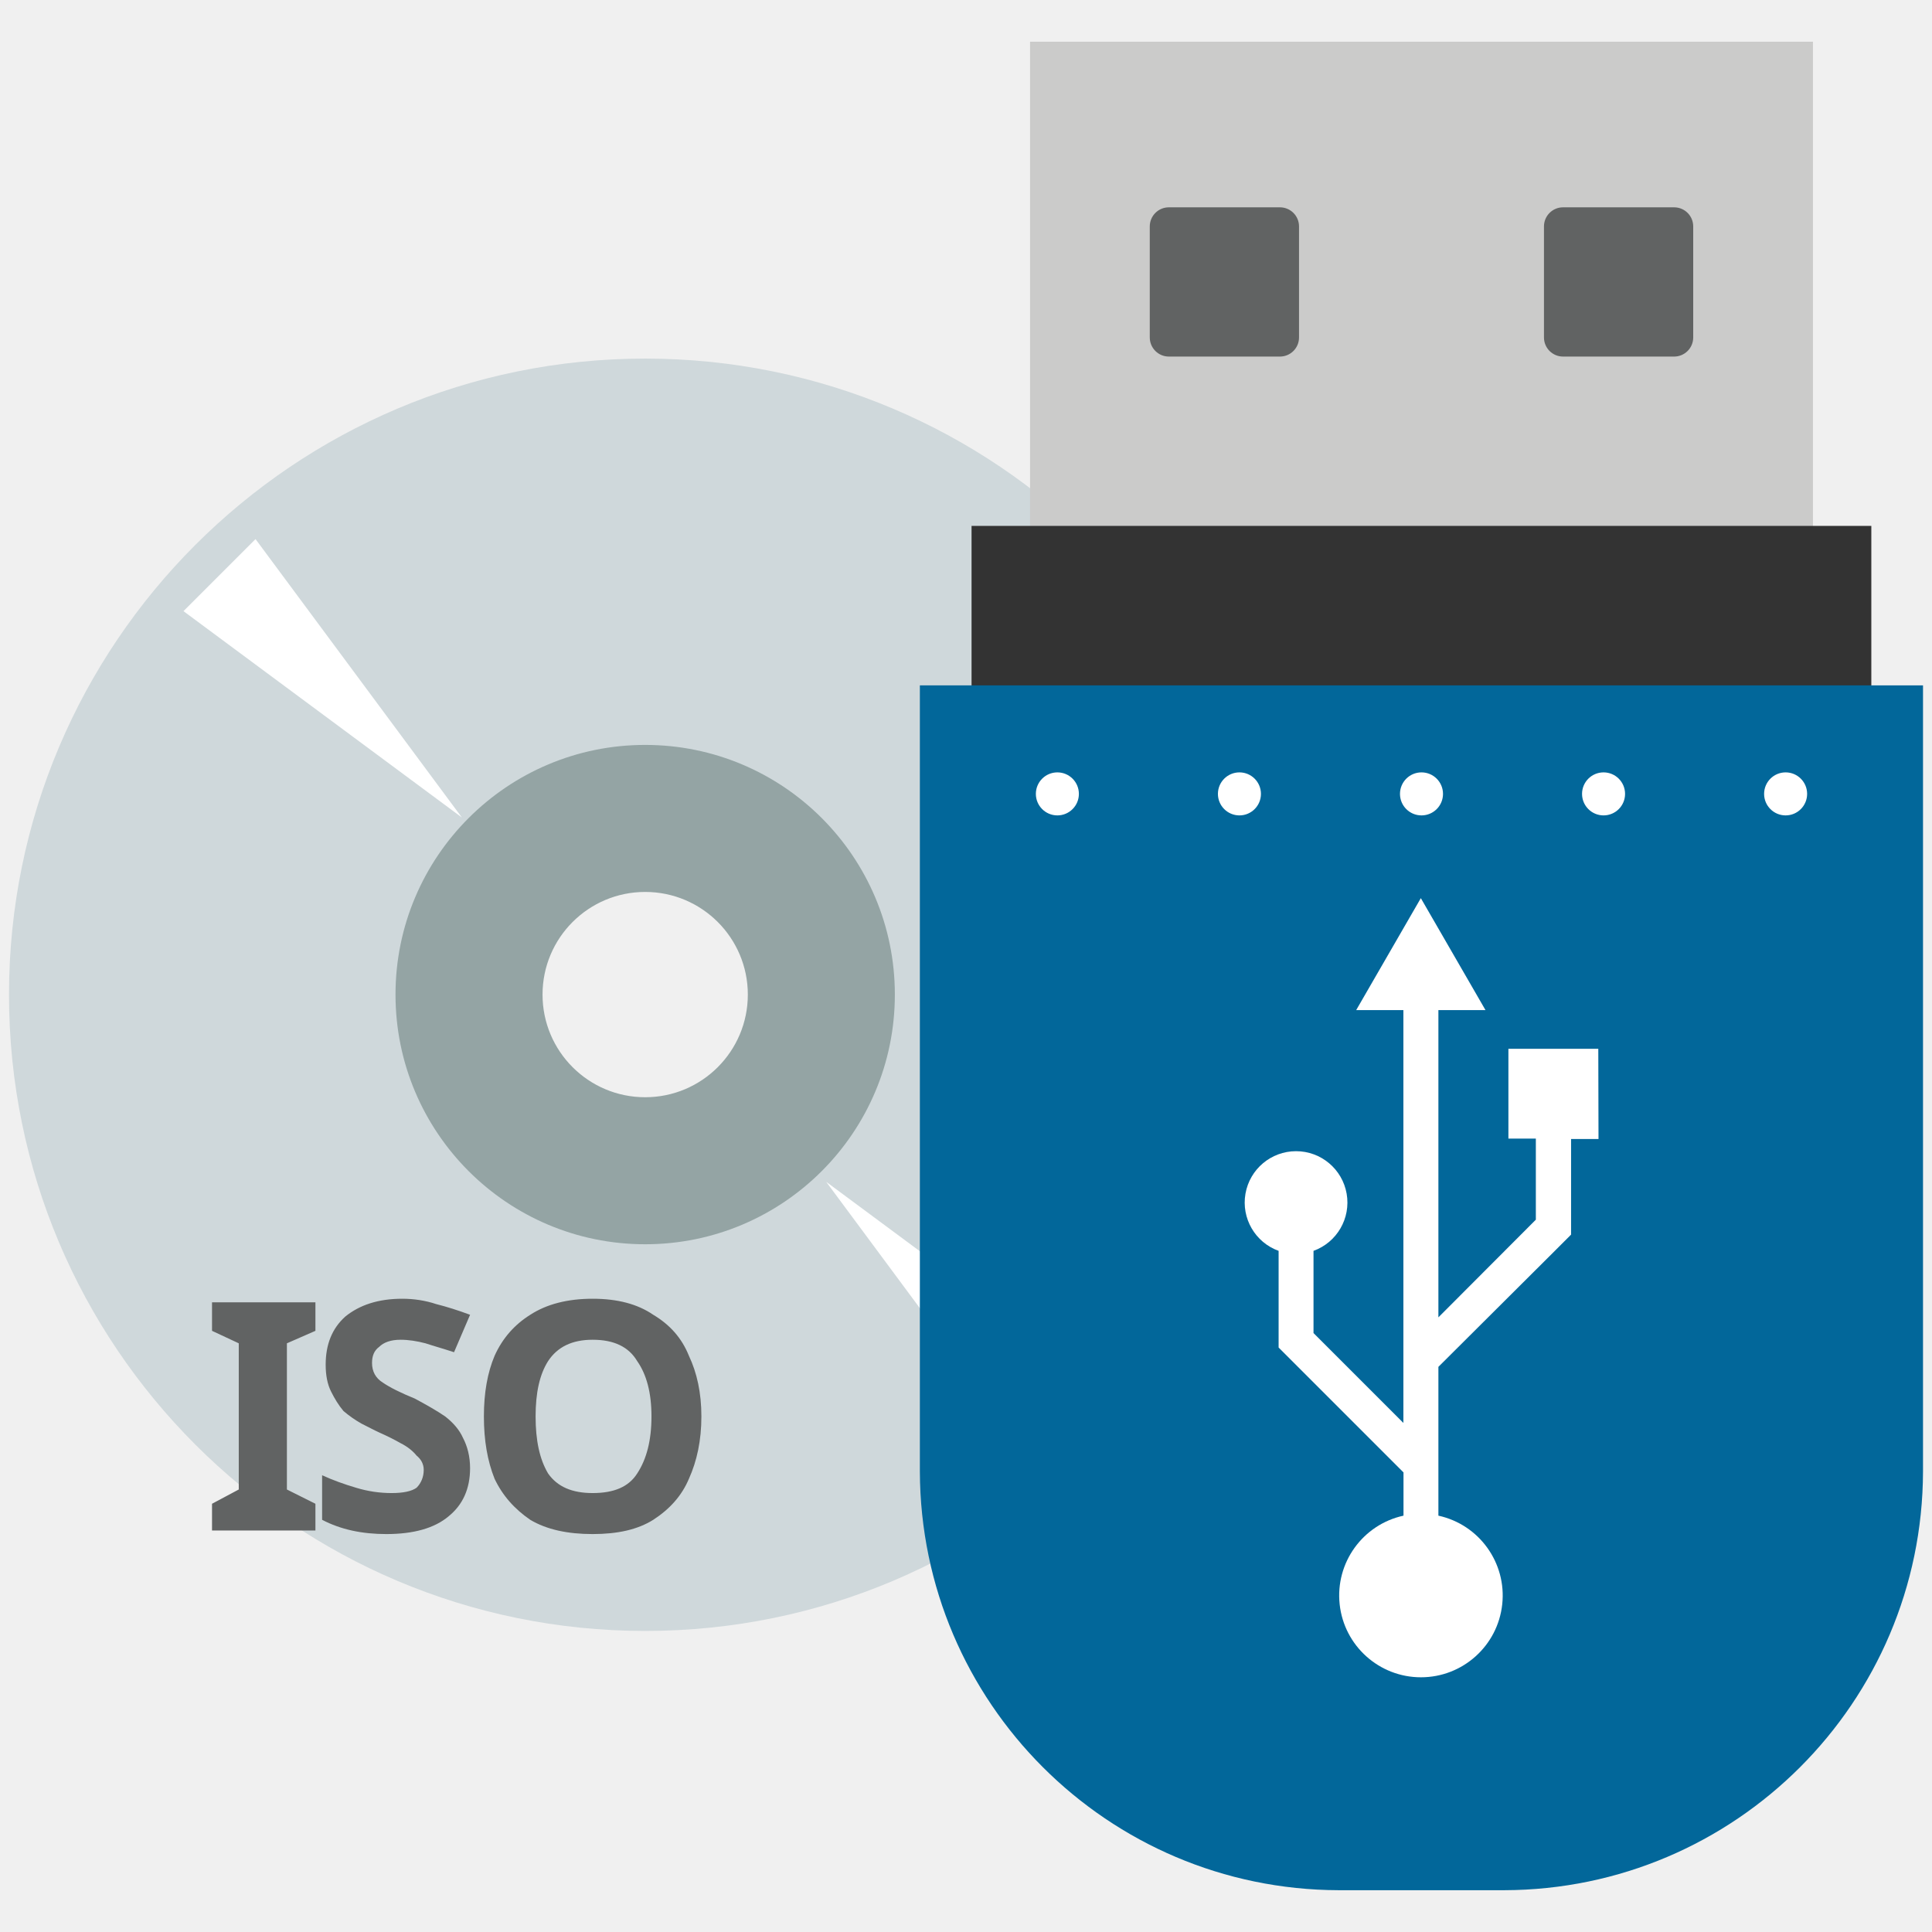
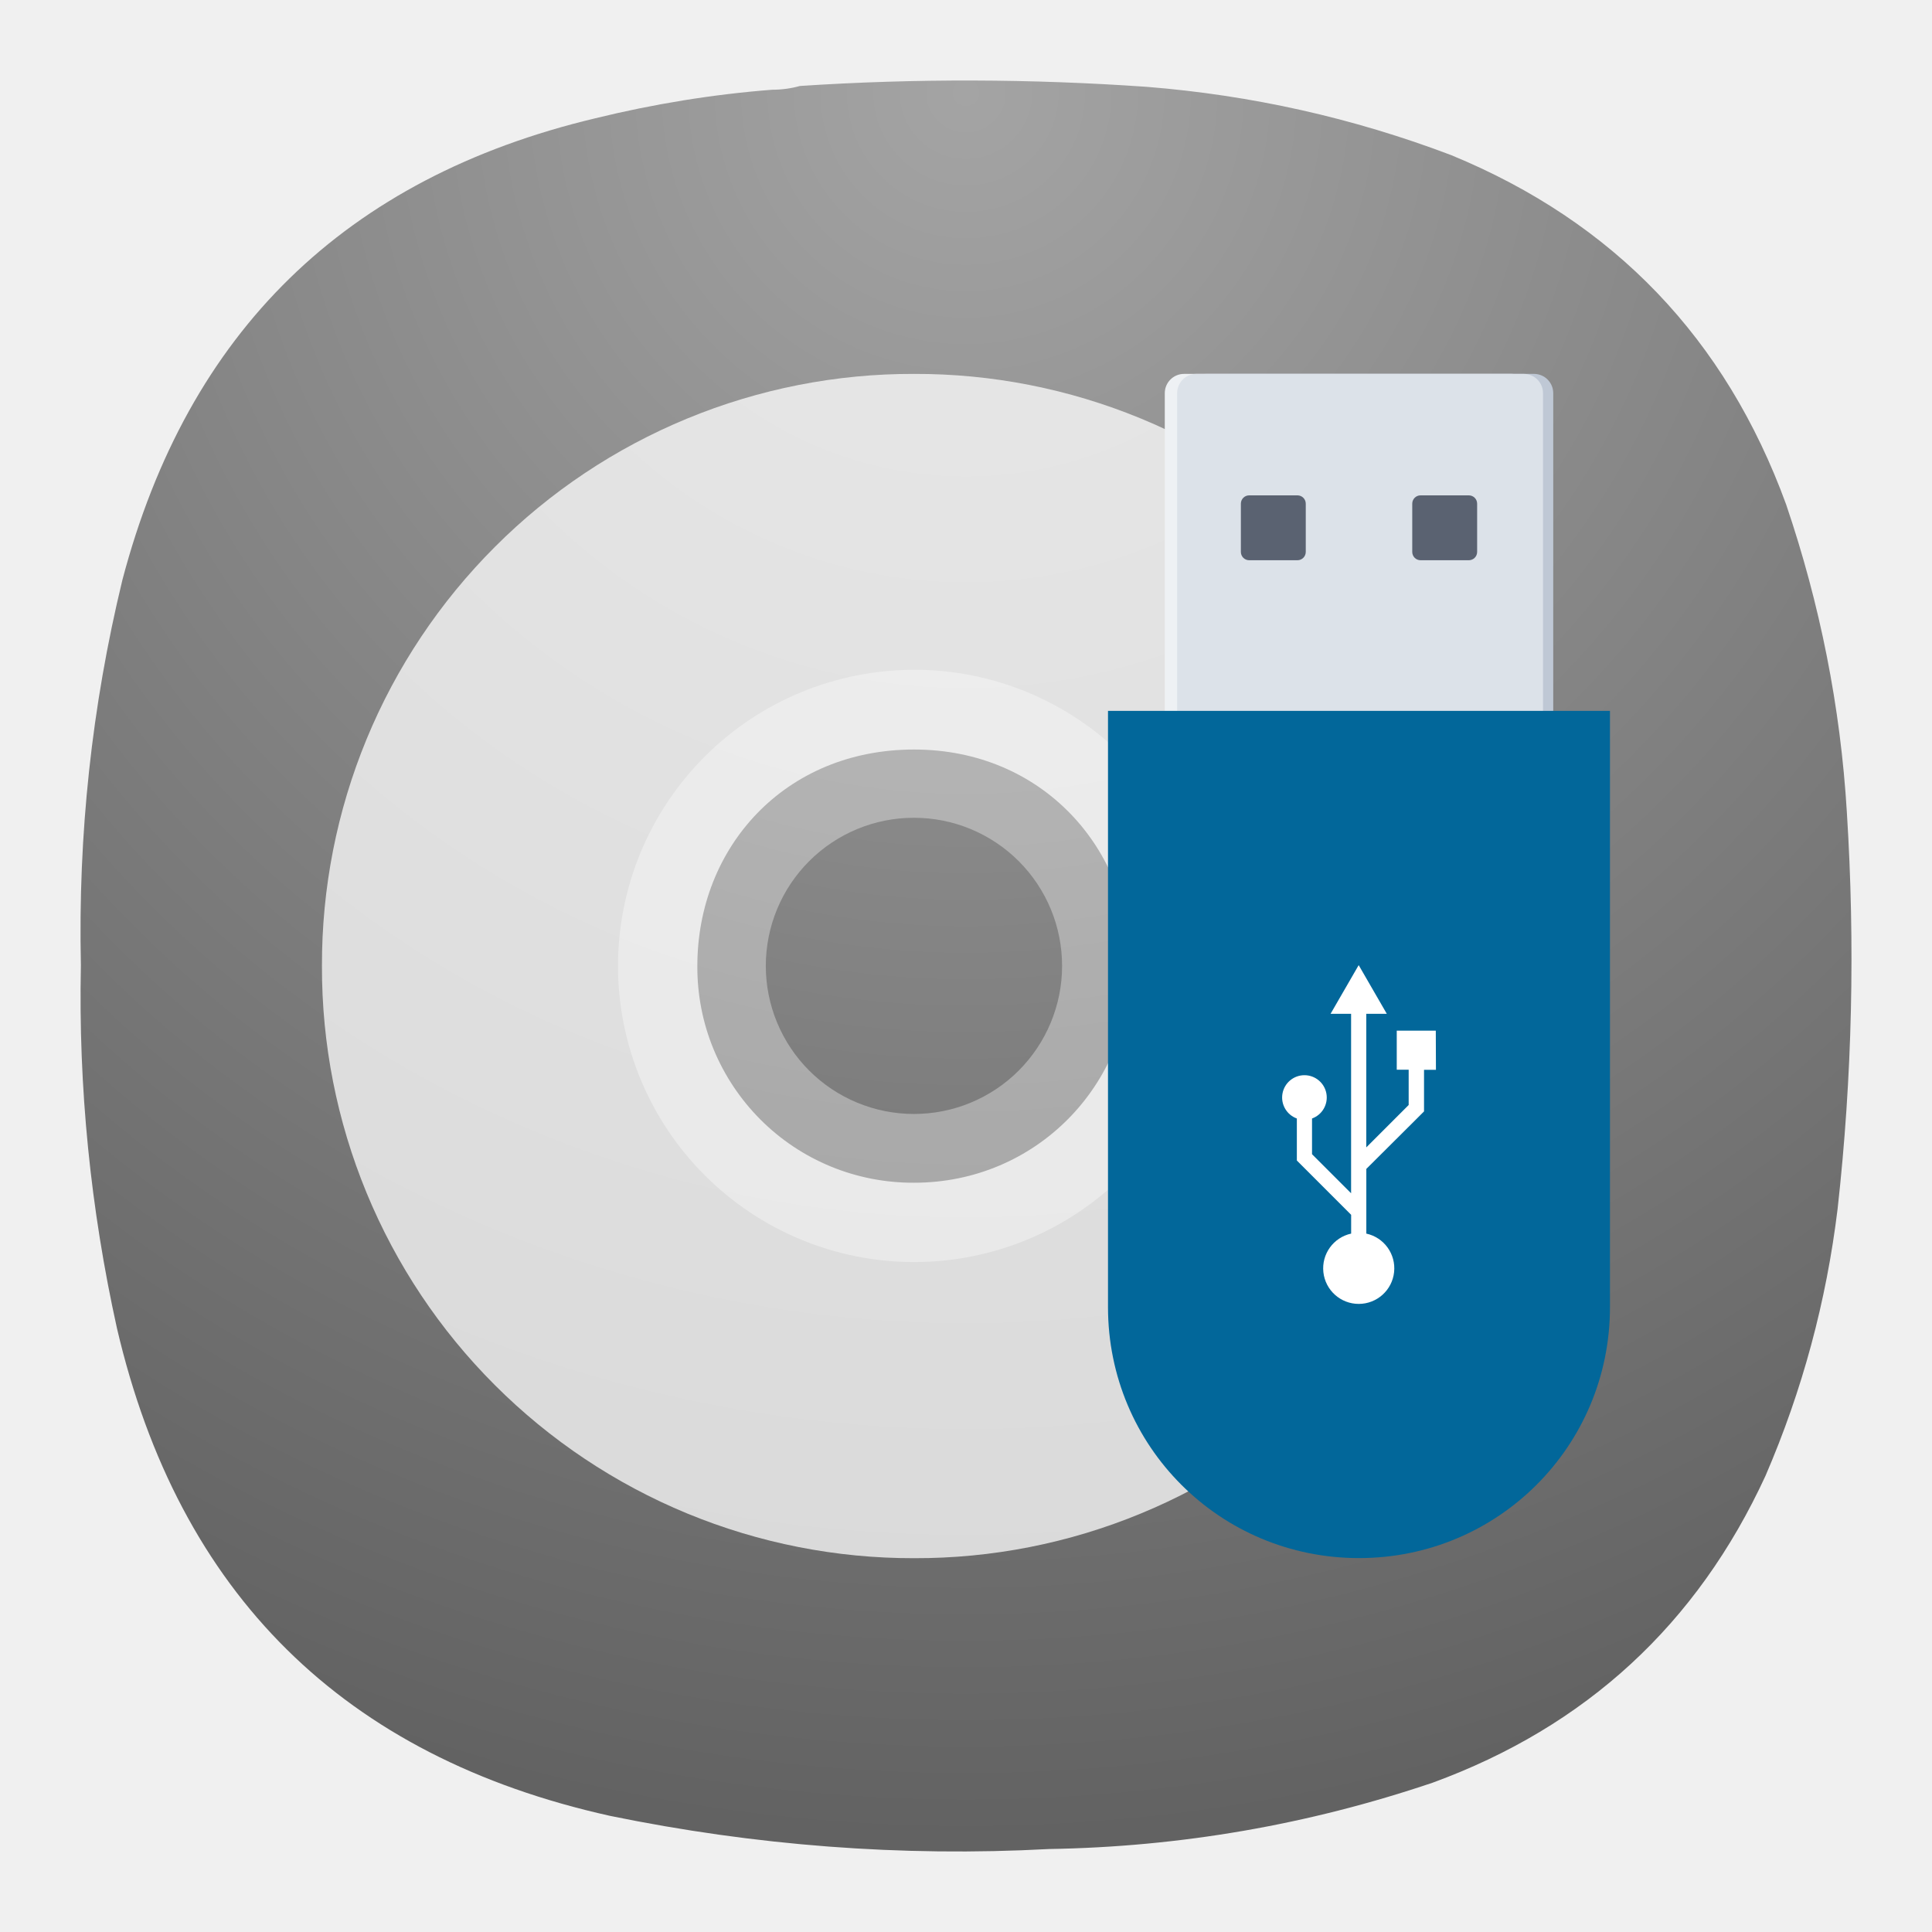
- <svg xmlns="http://www.w3.org/2000/svg" width="64" height="64" version="1.1" viewBox="0 0 16.933 16.933" id="svg452">
-   <defs id="defs456" />
-   <g id="g3826" transform="translate(-0.02062383)">
-     <g id="g845" transform="matrix(0.7702419,0,0,0.7702419,32.56908,-5.196594)">
-       <path class="cls-11" d="m -34.916,10.827 a 7.239,7.239 0 1 0 7.239,7.239 7.239,7.239 0 0 0 -7.239,-7.239 z m 0,9.579 a 2.342,2.342 0 1 1 2.342,-2.342 2.342,2.342 0 0 1 -2.342,2.342 z" id="path222" style="fill:#cfd8db;stroke-width:0.059" />
-       <path class="cls-5" d="m -34.916,15.223 a 2.841,2.841 0 1 0 2.841,2.841 2.841,2.841 0 0 0 -2.841,-2.841 z m 0,4.009 a 1.168,1.168 0 1 1 1.168,-1.168 1.168,1.168 0 0 1 -1.168,1.168 z" id="path230" style="fill:#94a4a4;stroke-width:0.059" />
-       <polygon class="cls-6" points="48.74,135.67 34.81,149.6 88.63,189.49 " id="polygon232" style="fill:#ffffff" transform="matrix(0.05885428,0,0,0.05885428,-42.21853,4.896165)" />
-       <polygon class="cls-6" points="198.97,313.75 212.9,299.83 159.08,259.94 " id="polygon234" style="fill:#ffffff" transform="matrix(0.05885428,0,0,0.05885428,-42.21853,4.896165)" />
+ <svg xmlns="http://www.w3.org/2000/svg" width="24" height="24" viewBox="0 0 24 24" fill="none" version="1.1" id="svg5996" xml:space="preserve">
+   <defs id="defs5994">
+     <radialGradient id="paint0_radial_1_27" cx="0" cy="0" r="1" gradientUnits="userSpaceOnUse" gradientTransform="matrix(0,22,-22,0,2.883292,-3.503434)">
+       <stop stop-color="#9BDF6C" id="stop5989" offset="0" style="stop-color:#a4a4a4;stop-opacity:1;" />
+       <stop offset="1" stop-color="#204705" id="stop5991" style="stop-color:#626262;stop-opacity:1;" />
+     </radialGradient>
+     <radialGradient id="paint0_radial_1_284" cx="0" cy="0" r="1" gradientUnits="userSpaceOnUse" gradientTransform="matrix(-10.99996,21.99997,-21.99997,-10.99996,-24.40236,-4.165174)">
+       <stop stop-color="#9A9A9A" id="stop8367" />
+       <stop offset="1" stop-color="#5D5D5D" id="stop8369" />
+     </radialGradient>
+     <radialGradient fx="0" fy="0" cx="0" cy="0" r="1" gradientUnits="userSpaceOnUse" gradientTransform="matrix(0,16.5,-16.5,0,8.999998,0.749999)" spreadMethod="pad" id="radialGradient12763">
+       <stop style="stop-opacity:1;stop-color:#a4a4a4" offset="0" id="stop12759" />
+       <stop style="stop-opacity:1;stop-color:#626262" offset="1" id="stop12761" />
+     </radialGradient>
+     <clipPath clipPathUnits="userSpaceOnUse" id="clipPath12773">
+       <path d="M 0,0 H 19 V 19 H 0 Z" id="path12771" />
+     </clipPath>
+     <clipPath clipPathUnits="userSpaceOnUse" id="clipPath12789">
+       <path d="M 0,0 H 19 V 19 H 0 Z" id="path12787" />
+     </clipPath>
+     <radialGradient fx="0" fy="0" cx="0" cy="0" r="1" gradientUnits="userSpaceOnUse" gradientTransform="matrix(0,16.5,-16.5,0,8.999998,0.749999)" spreadMethod="pad" id="radialGradient12763-3">
+       <stop style="stop-opacity:1;stop-color:#a4a4a4" offset="0" id="stop12759-6" />
+       <stop style="stop-opacity:1;stop-color:#626262" offset="1" id="stop12761-7" />
+     </radialGradient>
+   </defs>
+   <g id="g12749-5" transform="matrix(1.333333,0,0,1.333333,-4.5225532e-4,-3.504174e-5)">
+     <g id="g12751-3">
+       <g id="g12757-5">
+         <path d="m 7.195,0.836 c 0.09,0 0.176,-0.012 0.258,-0.035 1.078,-0.071 2.156,-0.067 3.231,0.008 0.976,0.078 1.921,0.289 2.836,0.636 1.519,0.625 2.558,1.711 3.121,3.254 0.316,0.93 0.507,1.887 0.566,2.867 0.078,1.235 0.051,2.465 -0.086,3.696 -0.105,0.863 -0.328,1.691 -0.672,2.488 -0.637,1.383 -1.672,2.336 -3.101,2.859 C 12.191,17 11,17.207 9.773,17.227 8.398,17.301 7.035,17.195 5.684,16.918 3.203,16.367 1.668,14.852 1.09,12.375 0.844,11.262 0.73,10.133 0.754,8.992 0.727,7.777 0.855,6.582 1.141,5.402 1.75,3.09 3.219,1.656 5.547,1.102 6.09,0.969 6.641,0.879 7.195,0.836 Z" style="fill:url(#radialGradient12763-3);fill-rule:evenodd;stroke:none" id="path12765-6" />
+       </g>
    </g>
-     <g id="g771" transform="matrix(0.9618278,0,0,0.9618278,5.922526,0.3175669)">
-       <rect class="cls-14" x="-5.954" y="3.25" width="5.904" height="7.134" transform="rotate(-90)" id="rect236" style="fill:#cbcbca;stroke-width:0.058" />
-       <rect class="cls-15" x="-2.919" y="4.341" width="1.36" height="1.36" rx="0.174" transform="rotate(-90)" id="rect238" style="fill:#616363;stroke-width:0.058" />
-       <rect class="cls-15" x="-2.919" y="7.933" width="1.36" height="1.36" rx="0.174" transform="rotate(-90)" id="rect240" style="fill:#616363;stroke-width:0.058" />
-       <rect class="cls-16" x="-5.955" y="2.717" width="1.493" height="8.199" transform="rotate(-90)" id="rect242" style="fill:#333333;stroke-width:0.058" />
-       <path class="cls-2" d="m 2.246,5.915 v 7.164 a 3.827,3.827 0 0 0 3.816,3.815 H 7.572 A 3.826,3.826 0 0 0 11.387,13.079 V 5.915 Z" id="path244" style="fill:#02679a;stroke-width:0.058" />
-       <path class="cls-6" d="M 8.428,9.227 H 7.609 v 0.818 h 0.25 v 0.739 L 6.971,11.674 V 8.874 H 7.4 L 6.811,7.854 6.222,8.874 H 6.652 V 12.636 L 5.833,11.817 v -0.749 a 0.468,0.468 0 1 0 -0.318,0 v 0.881 l 0.205,0.205 v 0 l 0.933,0.933 v 0.394 a 0.745,0.745 0 1 0 0.318,0 v -1.356 l 1.03,-1.026 v 0 l 0.179,-0.179 v -0.871 h 0.25 z" id="path246" style="fill:#ffffff;stroke-width:0.058" />
-       <circle class="cls-6" cx="3.499" cy="6.904" r="0.196" id="circle248" style="fill:#ffffff;stroke-width:0.058" />
-       <circle class="cls-6" cx="5.158" cy="6.904" r="0.196" id="circle250" style="fill:#ffffff;stroke-width:0.058" />
-       <circle class="cls-6" cx="6.817" cy="6.904" r="0.196" id="circle252" style="fill:#ffffff;stroke-width:0.058" />
-       <circle class="cls-6" cx="8.476" cy="6.904" r="0.196" id="circle254" style="fill:#ffffff;stroke-width:0.058" />
-       <circle class="cls-6" cx="10.135" cy="6.904" r="0.196" id="circle256" style="fill:#ffffff;stroke-width:0.058" />
+   </g>
+   <g id="g12628" transform="matrix(0.9194206,0,0,0.9194206,-1.394485,-0.6455276)">
+     <g id="g10410" transform="matrix(0.9999986,0,0,0.9999986,43.76957,6.91897)">
+       <path opacity="0.75" d="m -21.902,6.835 c 0.003,-1.051 -0.202,-2.093 -0.604,-3.065 -0.401,-0.972 -0.99,-1.855 -1.734,-2.598 -0.743,-0.743 -1.626,-1.333 -2.598,-1.734 -0.972,-0.401 -2.013,-0.606 -3.065,-0.603 -1.051,-0.003 -2.093,0.202 -3.065,0.603 -0.972,0.401 -1.855,0.99 -2.598,1.734 -0.743,0.743 -1.333,1.626 -1.734,2.598 -0.401,0.972 -0.606,2.013 -0.603,3.065 -0.003,1.051 0.202,2.093 0.603,3.065 0.401,0.972 0.99,1.855 1.734,2.598 0.743,0.743 1.626,1.333 2.598,1.734 0.972,0.401 2.013,0.606 3.065,0.604 1.051,0.003 2.093,-0.202 3.065,-0.604 0.972,-0.401 1.855,-0.99 2.598,-1.734 0.743,-0.743 1.333,-1.626 1.734,-2.598 0.401,-0.972 0.606,-2.013 0.604,-3.065 z m -5.074,0 c 0,1.612 -1.283,2.928 -2.926,2.928 -0.385,0.002 -0.767,-0.072 -1.123,-0.218 -0.356,-0.146 -0.68,-0.362 -0.952,-0.634 -0.272,-0.272 -0.488,-0.596 -0.635,-0.952 -0.147,-0.356 -0.221,-0.738 -0.219,-1.123 0,-1.611 1.187,-2.926 2.928,-2.926 1.74,0 2.928,1.348 2.928,2.926 z" fill="#ffffff" id="path8363" />
+       <path opacity="0.35" d="m -29.903,2.833 c -0.525,1.3e-4 -1.046,0.104 -1.531,0.305 -0.485,0.201 -0.926,0.496 -1.298,0.868 -0.371,0.372 -0.666,0.813 -0.867,1.298 -0.201,0.485 -0.304,1.006 -0.304,1.531 1.3e-4,0.526 0.104,1.046 0.305,1.531 0.201,0.485 0.496,0.926 0.868,1.298 0.372,0.371 0.813,0.666 1.298,0.867 0.485,0.201 1.006,0.304 1.531,0.304 1.061,-3e-4 2.079,-0.422 2.829,-1.173 0.75,-0.751 1.172,-1.769 1.171,-2.83 -3e-4,-1.061 -0.422,-2.079 -1.173,-2.829 -0.751,-0.75 -1.768,-1.172 -2.83,-1.171 z m 0,1.999 c 0.263,1.2e-4 0.523,0.052 0.766,0.153 0.243,0.101 0.463,0.248 0.649,0.434 0.186,0.186 0.333,0.407 0.433,0.649 0.101,0.243 0.152,0.503 0.152,0.766 -10e-5,0.263 -0.052,0.523 -0.153,0.766 -0.101,0.243 -0.248,0.463 -0.434,0.649 -0.186,0.186 -0.407,0.333 -0.649,0.433 -0.243,0.101 -0.503,0.152 -0.766,0.152 -0.531,0 -1.04,-0.211 -1.415,-0.586 -0.375,-0.375 -0.586,-0.884 -0.586,-1.415 0,-0.531 0.211,-1.04 0.586,-1.415 0.375,-0.375 0.884,-0.586 1.415,-0.586 z" fill="#ffffff" id="path8365" />
    </g>
-     <text xml:space="preserve" style="font-weight:800;font-size:2.803px;font-family:Mulish;-inkscape-font-specification:'Mulish Ultra-Bold';text-align:center;letter-spacing:-0.158px;text-anchor:middle;fill:#616363;fill-opacity:1;stroke-width:1.195;stroke-linecap:square;stroke-linejoin:round;paint-order:markers stroke fill" x="5.645" y="13.413" id="text3381">
-       <tspan id="tspan3379" style="baseline-shift:baseline;fill:#616363;fill-opacity:1;stroke-width:1.195" x="5.566" y="13.413" dx="0">ISO</tspan>
-     </text>
+     <g id="g12611" transform="matrix(0.3383688,0,0,0.3383688,31.85496,-1.43788)">
+       <g id="g12598" transform="translate(0.07135726)">
+         <g id="g12585">
+           <rect style="opacity:1;fill:#eef1f4;fill-opacity:1;stroke-linecap:round;stroke-linejoin:round;stroke-dashoffset:1.89;stroke-opacity:0.974;paint-order:stroke markers fill" id="rect12438" width="14.609" height="14.609" x="-43.222" y="21.254" rx="0.769" ry="0.769" />
+           <rect style="opacity:1;fill:#bfc8d5;fill-opacity:1;stroke-linecap:round;stroke-linejoin:round;stroke-dashoffset:1.89;stroke-opacity:0.974;paint-order:stroke markers fill" id="rect12091" width="14.609" height="14.609" x="-42.32" y="21.254" rx="0.769" ry="0.769" />
+           <rect style="opacity:1;fill:#dce2e9;fill-opacity:1;stroke-linecap:round;stroke-linejoin:round;stroke-dashoffset:1.89;stroke-opacity:0.974;paint-order:stroke markers fill" id="rect12089" width="14.609" height="14.609" x="-42.728" y="21.254" rx="0.769" ry="0.769" />
+         </g>
+         <g id="g12589" transform="translate(-0.2065973)">
+           <rect class="cls-15" x="-28.695" y="-39.977" width="2.591" height="2.591" rx="0.332" transform="rotate(-90)" id="rect10455" style="fill:#5a6271;fill-opacity:1;stroke-width:0.111" />
+           <rect class="cls-15" x="-28.695" y="-33.134" width="2.591" height="2.591" rx="0.332" transform="rotate(-90)" id="rect10457" style="fill:#5a6271;fill-opacity:1;stroke-width:0.111" />
+         </g>
+       </g>
+       <g id="g12580">
+         <path id="rect10587" style="opacity:1;fill:#02679a;fill-opacity:1;stroke-linecap:round;stroke-linejoin:round;stroke-dashoffset:1.89;stroke-opacity:0.974;paint-order:stroke markers fill" d="m -45.418,34.71 v 23.808 c 0,5.553 4.469,10.021 10.021,10.021 5.553,0 10.023,-4.469 10.023,-10.021 V 34.71 Z" />
+         <path class="cls-6" d="m -32.329,47.479 h -1.559 v 1.559 h 0.476 v 1.409 l -1.693,1.693 v -5.335 h 0.819 l -1.122,-1.943 -1.122,1.943 h 0.819 v 7.167 l -1.56,-1.56 v -1.426 a 0.891,0.891 0 1 0 -0.606,0 v 1.678 l 0.391,0.391 v 0 l 1.777,1.777 v 0.75 a 1.42,1.42 0 1 0 0.606,0 v -2.583 l 1.962,-1.954 v 0 l 0.342,-0.342 v -1.66 h 0.476 z" id="path10463" style="fill:#ffffff;stroke-width:0.111" />
+       </g>
+     </g>
  </g>
</svg>
